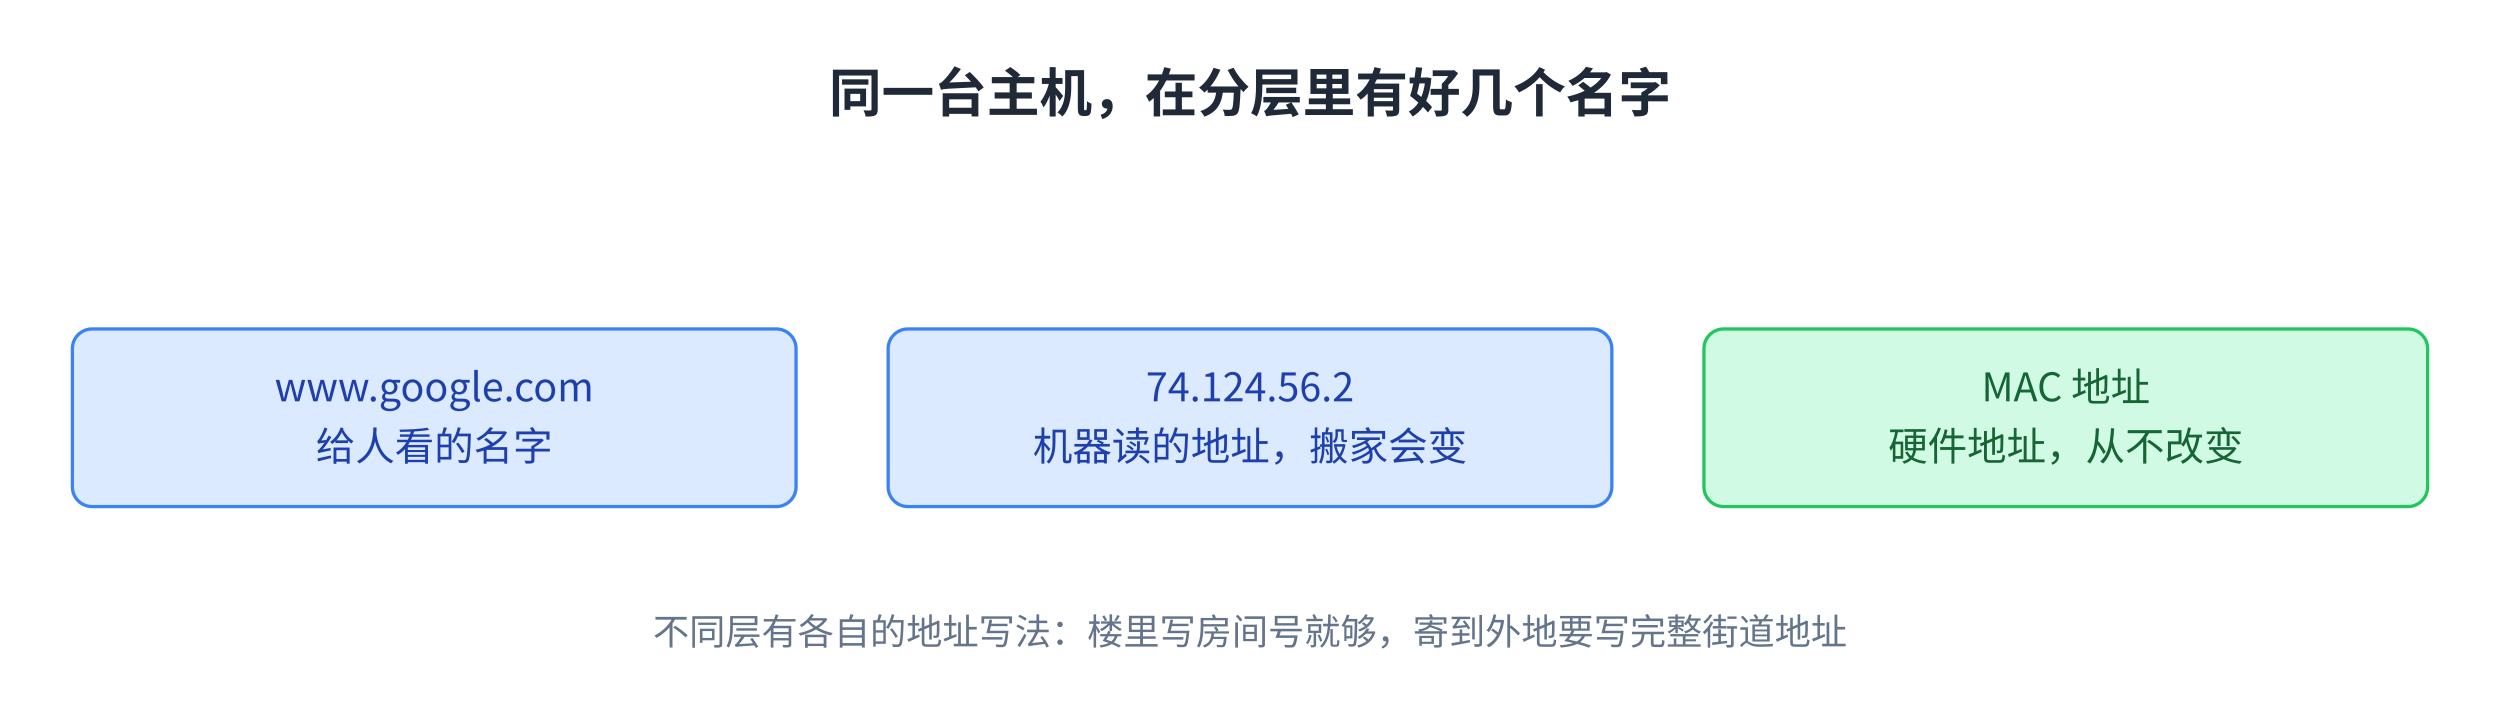
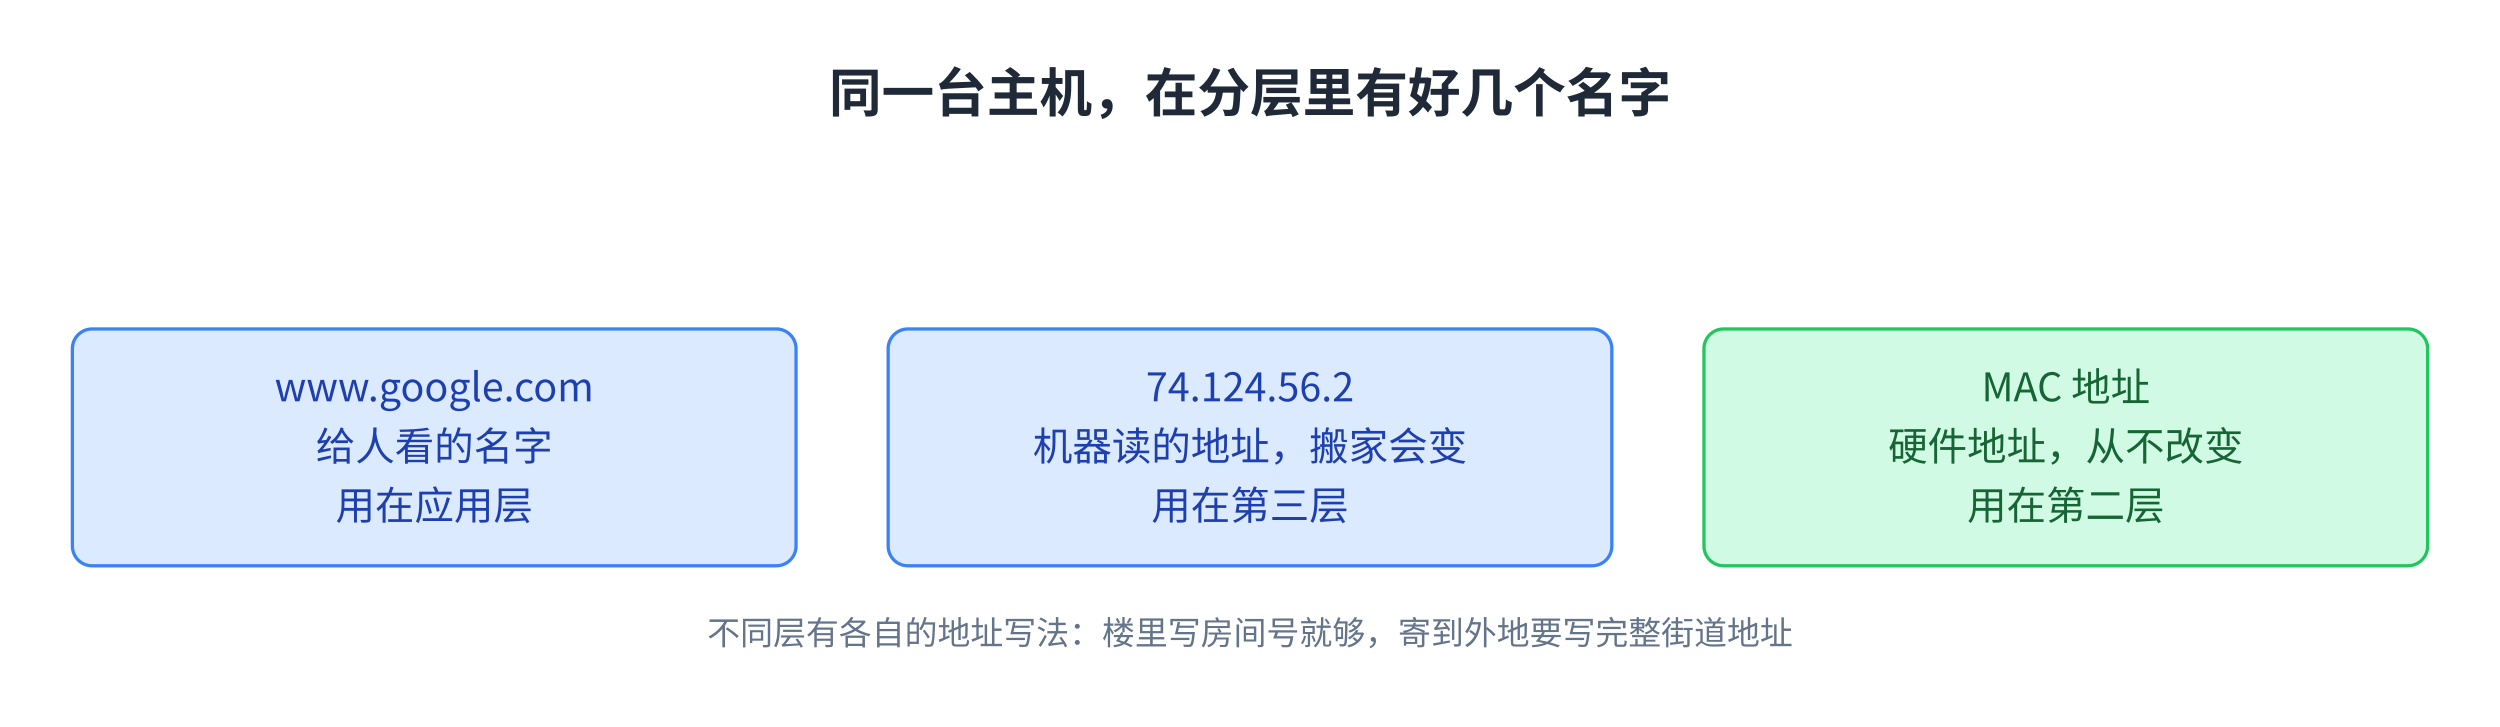
<svg xmlns="http://www.w3.org/2000/svg" viewBox="0 0 760 221" width="760" height="221" role="img" aria-labelledby="fig-headers-5-title fig-headers-5-desc">
  <defs>
    <style>
      text { font-family: 'PingFang SC', 'Microsoft YaHei', 'Noto Sans CJK SC', system-ui, sans-serif; }
    </style>
  </defs>
  <rect x="0" y="0" width="760" height="221" fill="#ffffff" />
  <text x="380" y="34" font-size="16" font-weight="600" fill="#1f2937" text-anchor="middle">同一台主机，在分层里有好几个名字</text>
-   <rect x="22" y="100" width="220" height="54" rx="6" fill="#dbeafe" stroke="#3b82f6" />
+   <rect x="22" y="100" width="220" height="72" rx="6" fill="#dbeafe" stroke="#3b82f6" />
  <text x="132" y="122" font-size="12" fill="#1e40af" text-anchor="middle">www.google.com</text>
  <text x="132" y="140" font-size="12" fill="#1e40af" text-anchor="middle">给人看的名字</text>
-   <rect x="270" y="100" width="220" height="54" rx="6" fill="#dbeafe" stroke="#3b82f6" />
+   <text x="132" y="158" font-size="12" fill="#1e40af" text-anchor="middle">用在应用层</text>
+   <rect x="270" y="100" width="220" height="72" rx="6" fill="#dbeafe" stroke="#3b82f6" />
  <text x="380" y="122" font-size="12" fill="#1e40af" text-anchor="middle">74.124.56.2</text>
  <text x="380" y="140" font-size="12" fill="#1e40af" text-anchor="middle">机器读的地址，搬家会变</text>
-   <rect x="518" y="100" width="220" height="54" rx="6" fill="#d1fae5" stroke="#22c55e" />
+   <text x="380" y="158" font-size="12" fill="#1e40af" text-anchor="middle">用在第三层</text>
+   <rect x="518" y="100" width="220" height="72" rx="6" fill="#d1fae5" stroke="#22c55e" />
  <text x="628" y="122" font-size="12" fill="#166534" text-anchor="middle">MAC 地址</text>
  <text x="628" y="140" font-size="12" fill="#166534" text-anchor="middle">硬件地址，从不改变</text>
-   <text x="380" y="196" font-size="11" fill="#64748b" text-anchor="middle">不同层有各自的地址写法：楼里写房间号就够，寄到外地要写完整街道地址</text>
+   <text x="628" y="158" font-size="12" fill="#166534" text-anchor="middle">用在第二层</text>
+   <text x="380" y="196" font-size="10" fill="#64748b" text-anchor="middle">不同层有各自的地址写法：楼里写房间号就够，寄到外地要写完整街道地址</text>
</svg>
